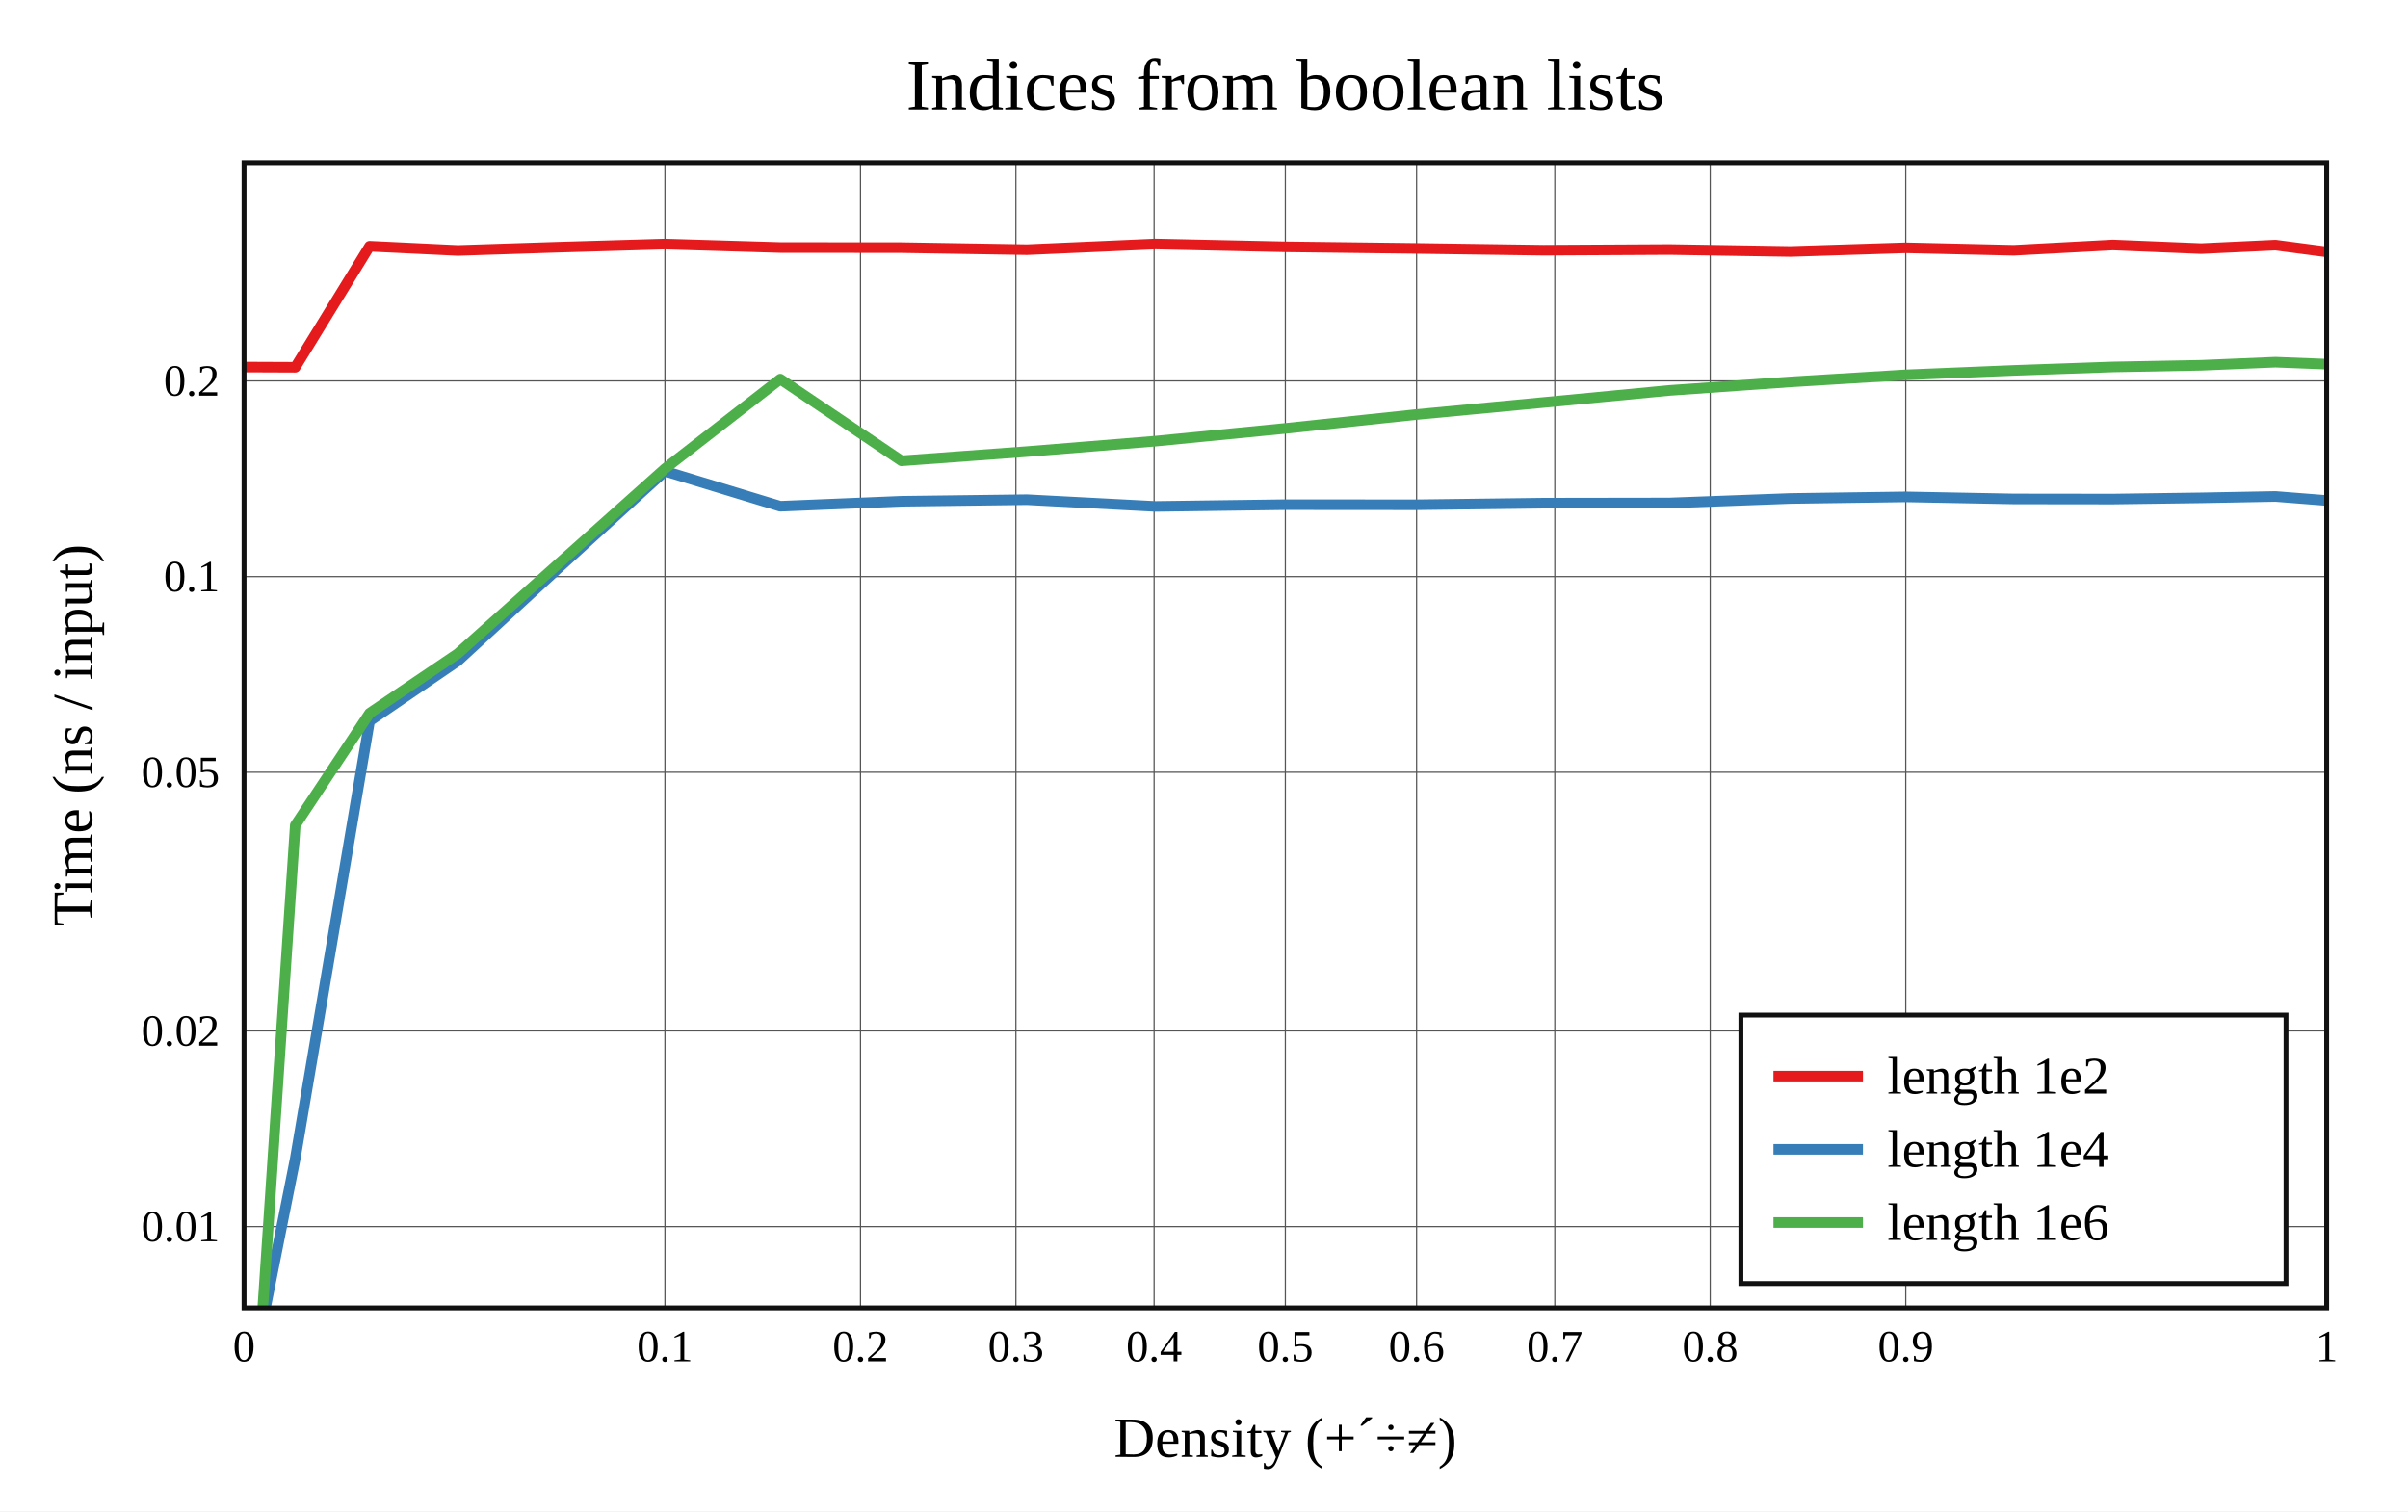
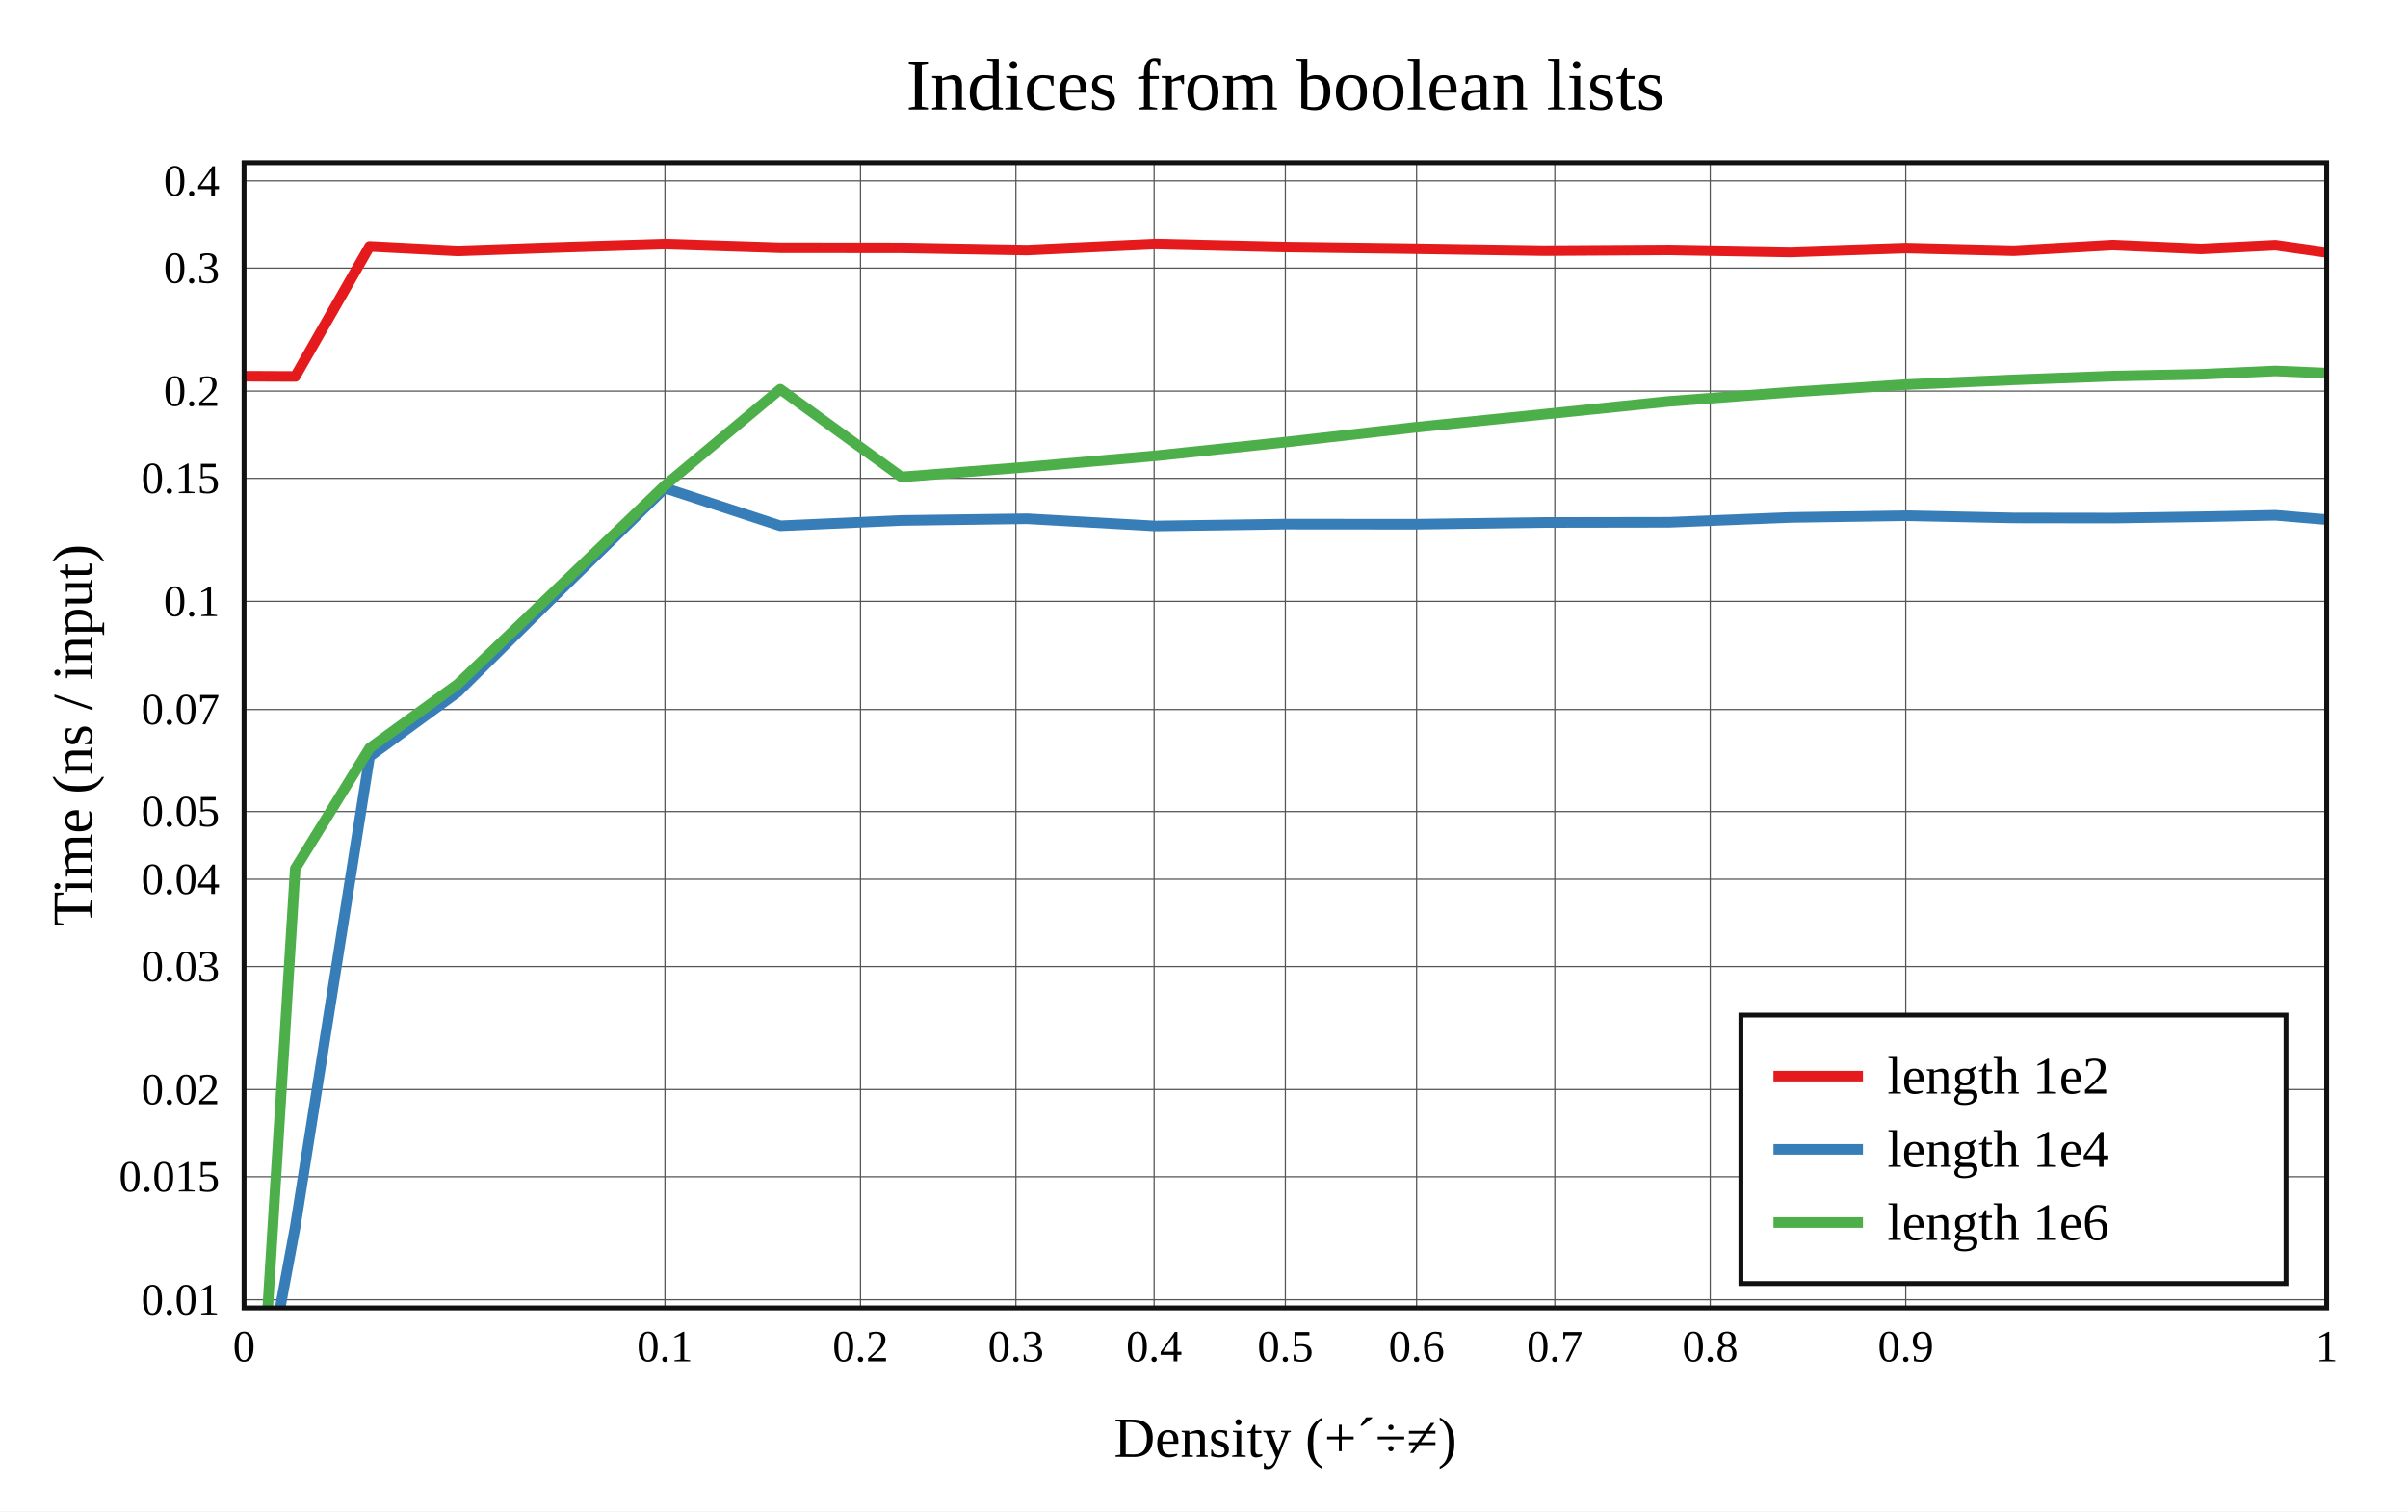
<svg xmlns="http://www.w3.org/2000/svg" viewBox="-60 -40 592 371.6" height="557.4" width="888">
  <g stroke-width="2.6" font-size="14px" text-anchor="middle">
    <defs>
      <clipPath id="clip">
        <rect x="0" y="0" width="512" height="281.6" />
      </clipPath>
    </defs>
    <rect fill="white" x="-60" y="-40" width="592" height="371.6" />
    <text dy="0.33em" font-size="18px" x="256" y="-19">Indices from boolean lists</text>
    <text dy="0.33em" x="256" y="313.6">Density (+´÷≠)</text>
    <text dy="0.33em" transform="rotate(-90)" x="-140.8" y="-42">Time (ns / input)</text>
    <g stroke-width="0.3" stroke="#555">
      <path d="M103.472 0v281.6" />
      <path d="M151.55 0v281.6" />
      <path d="M189.757 0v281.6" />
      <path d="M223.735 0v281.6" />
      <path d="M256 0v281.6" />
      <path d="M288.265 0v281.6" />
      <path d="M322.243 0v281.6" />
      <path d="M360.45 0v281.6" />
      <path d="M408.528 0v281.6" />
-       <path d="M0 261.6h512" />
-       <path d="M0 213.487h512" />
-       <path d="M0 149.885h512" />
-       <path d="M0 101.772h512" />
-       <path d="M0 53.659h512" />
+       <path d="M0 279.582h512" />
+       <path d="M0 249.343h512" />
+       <path d="M0 227.888h512" />
+       <path d="M0 197.649h512" />
+       <path d="M0 176.194h512" />
+       <path d="M0 159.552h512" />
+       <path d="M0 134.458h512" />
+       <path d="M0 107.858h512" />
+       <path d="M0 77.619h512" />
+       <path d="M0 56.164h512" />
+       <path d="M0 25.925h512" />
+       <path d="M0 4.47h512" />
    </g>
    <g font-size="11px">
      <text dy="0.33em" x="0" y="291.1">0</text>
      <text dy="0.33em" x="103.472" y="291.1">0.1</text>
      <text dy="0.33em" x="151.55" y="291.1">0.2</text>
      <text dy="0.33em" x="189.757" y="291.1">0.3</text>
      <text dy="0.33em" x="223.735" y="291.1">0.4</text>
      <text dy="0.33em" x="256" y="291.1">0.5</text>
      <text dy="0.33em" x="288.265" y="291.1">0.6</text>
      <text dy="0.33em" x="322.243" y="291.1">0.7</text>
      <text dy="0.33em" x="360.45" y="291.1">0.8</text>
      <text dy="0.33em" x="408.528" y="291.1">0.9</text>
      <text dy="0.33em" x="512" y="291.1">1</text>
      <g text-anchor="end">
-         <text dy="0.33em" x="-6" y="261.6">0.01</text>
-         <text dy="0.33em" x="-6" y="213.487">0.02</text>
-         <text dy="0.33em" x="-6" y="149.885">0.05</text>
-         <text dy="0.33em" x="-6" y="101.772">0.1</text>
-         <text dy="0.33em" x="-6" y="53.659">0.2</text>
+         <text dy="0.33em" x="-6" y="279.582">0.01</text>
+         <text dy="0.33em" x="-6" y="249.343">0.015</text>
+         <text dy="0.33em" x="-6" y="227.888">0.02</text>
+         <text dy="0.33em" x="-6" y="197.649">0.03</text>
+         <text dy="0.33em" x="-6" y="176.194">0.04</text>
+         <text dy="0.33em" x="-6" y="159.552">0.05</text>
+         <text dy="0.33em" x="-6" y="134.458">0.07</text>
+         <text dy="0.33em" x="-6" y="107.858">0.1</text>
+         <text dy="0.33em" x="-6" y="77.619">0.15</text>
+         <text dy="0.33em" x="-6" y="56.164">0.2</text>
+         <text dy="0.33em" x="-6" y="25.925">0.3</text>
+         <text dy="0.33em" x="-6" y="4.47">0.4</text>
      </g>
    </g>
    <rect stroke-width="1.2" stroke="#111" fill="white" transform="translate(368,209.6)" x="0" y="0" width="134" height="66" />
    <g clip-path="url(#clip)" fill="none" stroke-linecap="round" stroke-linejoin="round">
-       <path stroke="#e41a1c" d="M0 50.252L12.59 50.304L30.865 20.542L52.551 21.581L76.913 20.789L103.472 20.013L131.828 20.86L161.617 20.886L192.48 21.388L224.06 20L256 20.688L287.94 21.075L319.52 21.519L350.383 21.35L380.172 21.829L408.528 20.929L435.087 21.535L459.449 20.238L481.135 21.127L499.41 20.269L512 21.926" />
-       <path stroke="#377eb8" d="M0 307.993L12.59 244.864L30.865 137.296L52.551 122.521L76.913 100.046L103.472 75.86L131.828 84.483L161.617 83.261L192.48 82.871L224.06 84.527L256 84.096L287.94 84.122L319.52 83.725L350.383 83.679L380.172 82.573L408.528 82.178L435.087 82.686L459.449 82.717L481.135 82.42L499.41 82.078L512 83.069" />
-       <path stroke="#4daf4a" d="M0 349.877L12.59 162.936L30.865 135.361L52.551 120.707L76.913 98.946L103.472 75.239L131.828 53.221L161.617 73.31L192.48 71.038L224.06 68.471L256 65.338L287.94 61.954L319.52 58.959L350.383 56.005L380.172 53.903L408.528 52.17L435.087 51.079L459.449 50.224L481.135 49.817L499.41 49.049L512 49.537" />
+       <path stroke="#e41a1c" d="M0 52.504L12.59 52.56L30.865 20.583L52.551 21.699L76.913 20.848L103.472 20.014L131.828 20.924L161.617 20.952L192.48 21.491L224.06 20L256 20.739L287.94 21.155L319.52 21.632L350.383 21.451L380.172 21.965L408.528 20.998L435.087 21.649L459.449 20.256L481.135 21.211L499.41 20.289L512 22.07" />
+       <path stroke="#377eb8" d="M0 329.428L12.59 261.6L30.865 146.026L52.551 130.152L76.913 106.004L103.472 80.018L131.828 89.283L161.617 87.969L192.48 87.551L224.06 89.329L256 88.867L287.94 88.894L319.52 88.468L350.383 88.419L380.172 87.23L408.528 86.806L435.087 87.351L459.449 87.385L481.135 87.066L499.41 86.699L512 87.763" />
+       <path stroke="#4daf4a" d="M0 374.43L12.59 173.575L30.865 143.947L52.551 128.203L76.913 104.822L103.472 79.351L131.828 55.694L161.617 77.278L192.48 74.837L224.06 72.079L256 68.713L287.94 65.077L319.52 61.859L350.383 58.684L380.172 56.426L408.528 54.564L435.087 53.392L459.449 52.474L481.135 52.036L499.41 51.211L512 51.735" />
    </g>
    <rect stroke-width="1.2" stroke="#111" fill="none" x="0" y="0" width="512" height="281.6" />
    <g transform="translate(368,209.6)" text-anchor="start" font-size="13px">
      <rect fill="white" opacity="0.6" x="0.65" y="0.65" width="132.7" height="64.7" />
      <path stroke="#e41a1c" d="M8 15h22" />
      <path stroke="#377eb8" d="M8 33h22" />
      <path stroke="#4daf4a" d="M8 51h22" />
      <text dy="0.33em" x="36" y="15">length 1e2</text>
      <text dy="0.33em" x="36" y="33">length 1e4</text>
      <text dy="0.33em" x="36" y="51">length 1e6</text>
    </g>
  </g>
</svg>
